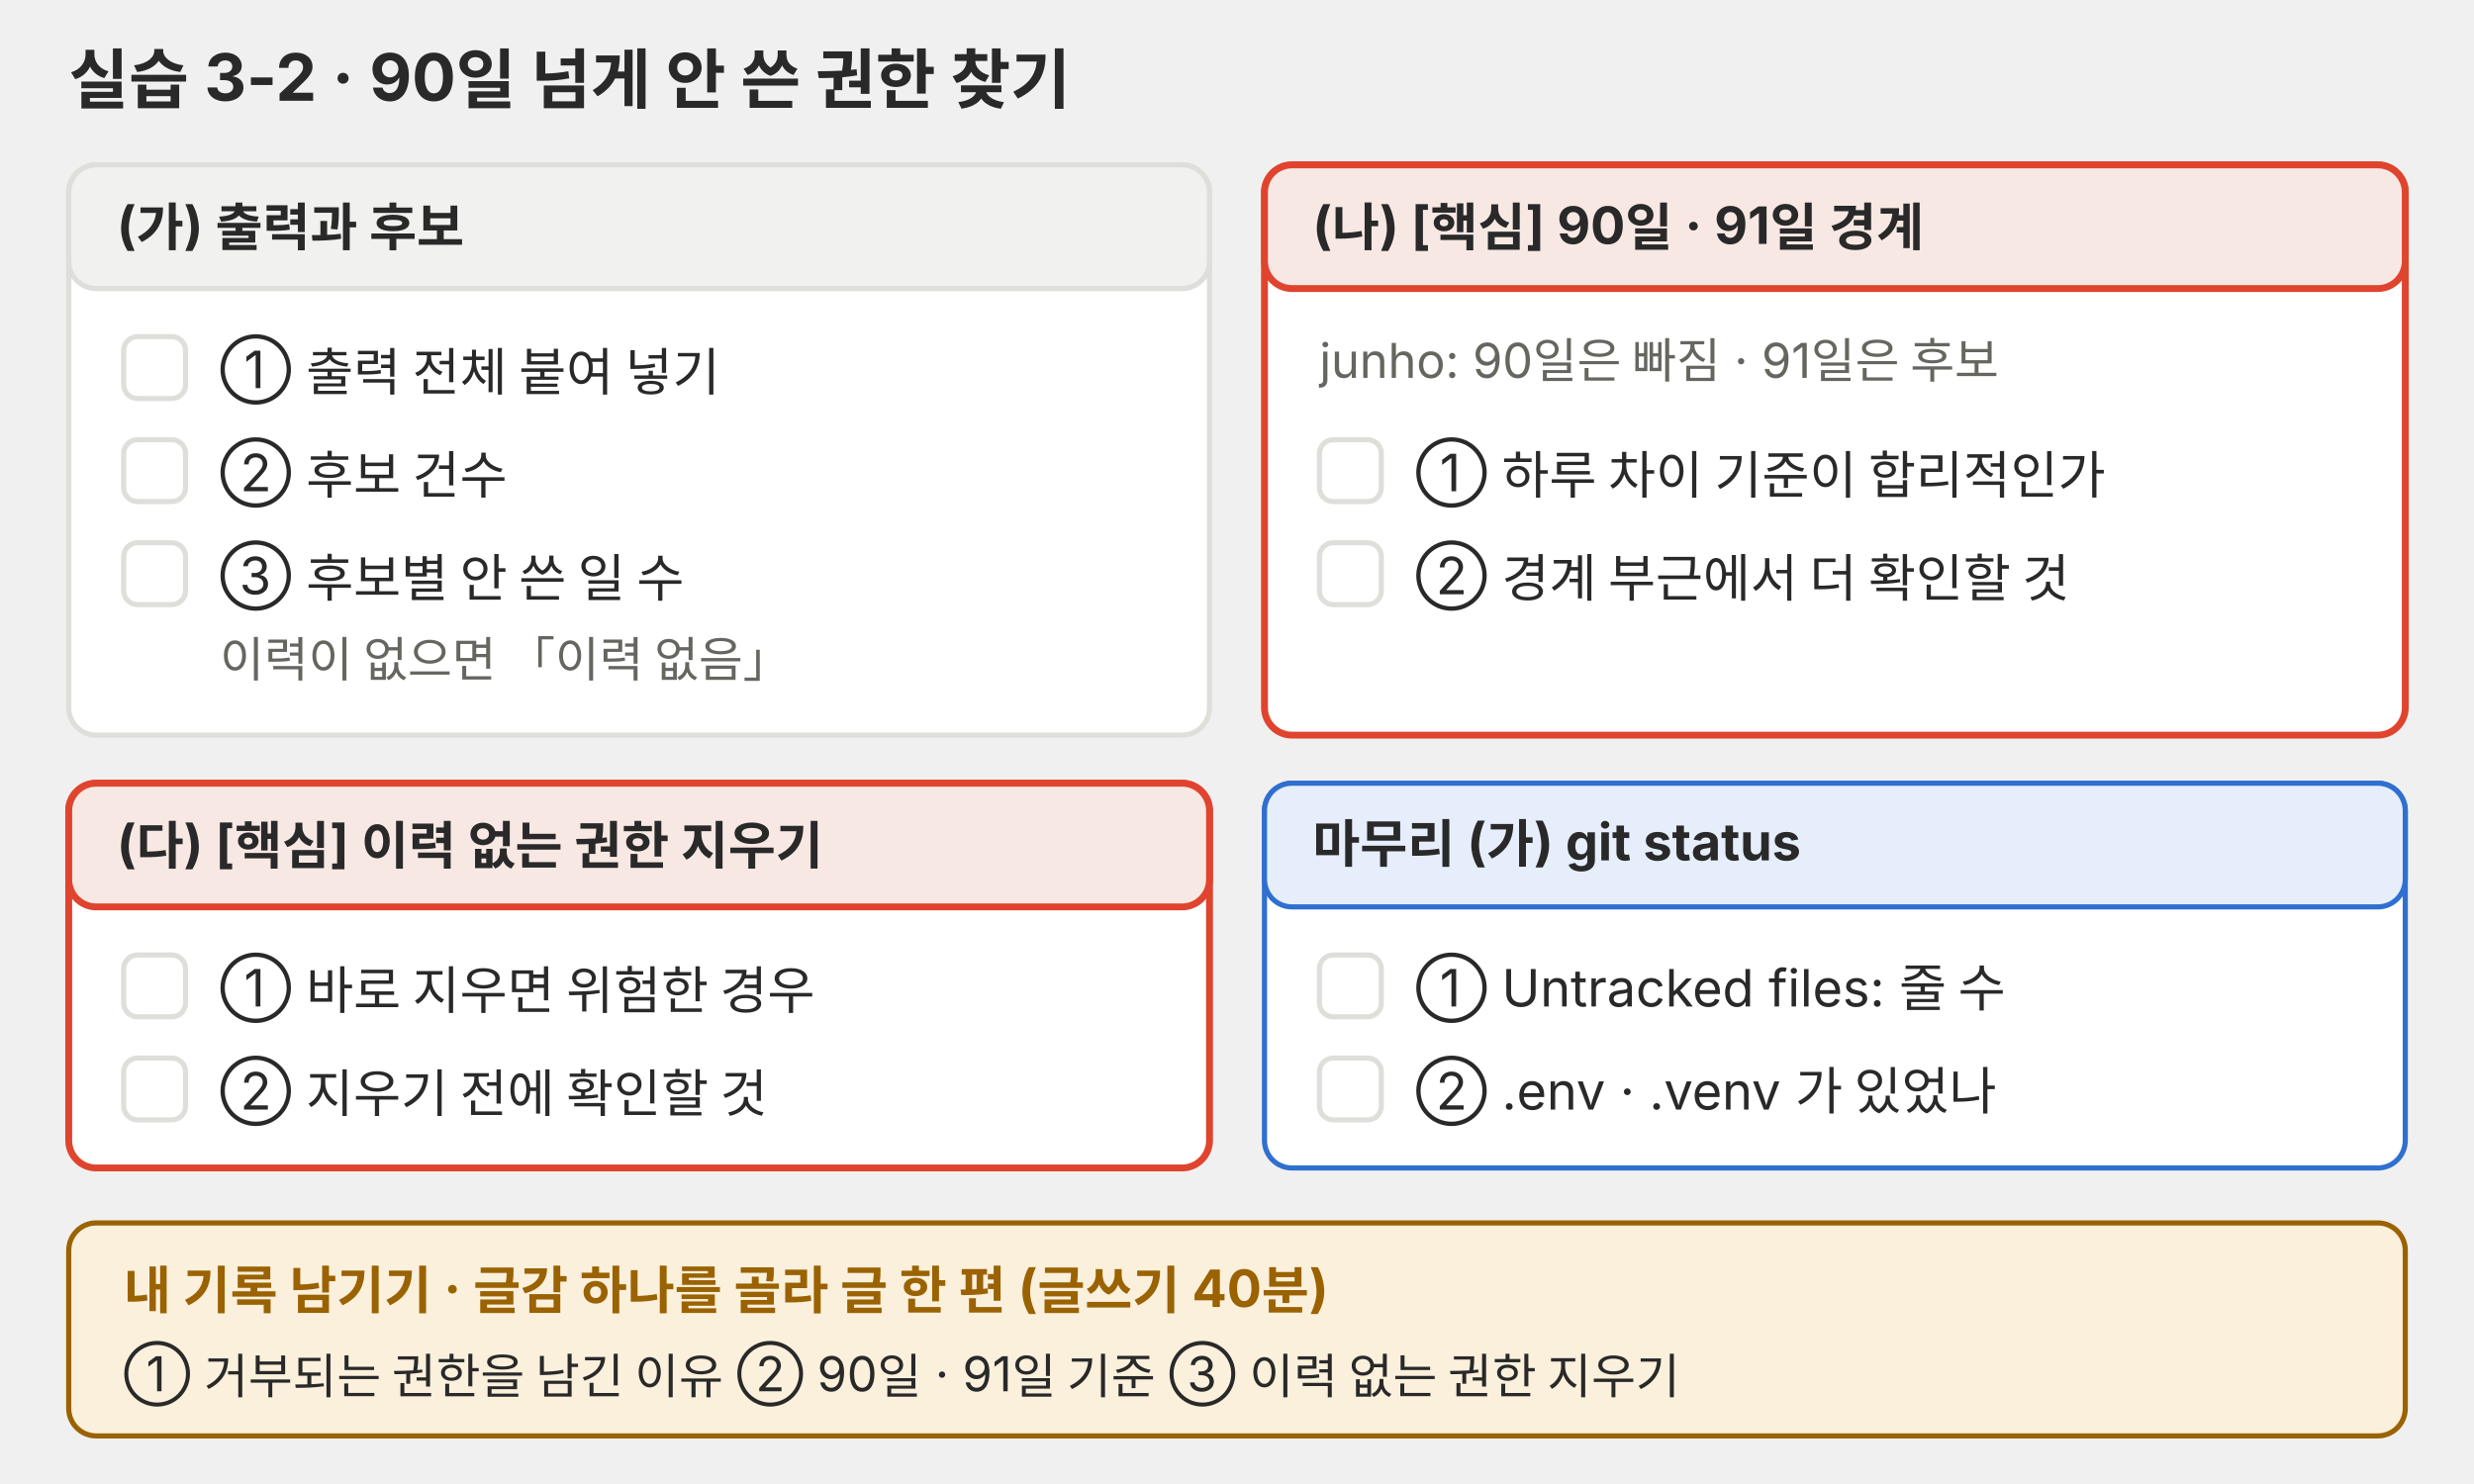
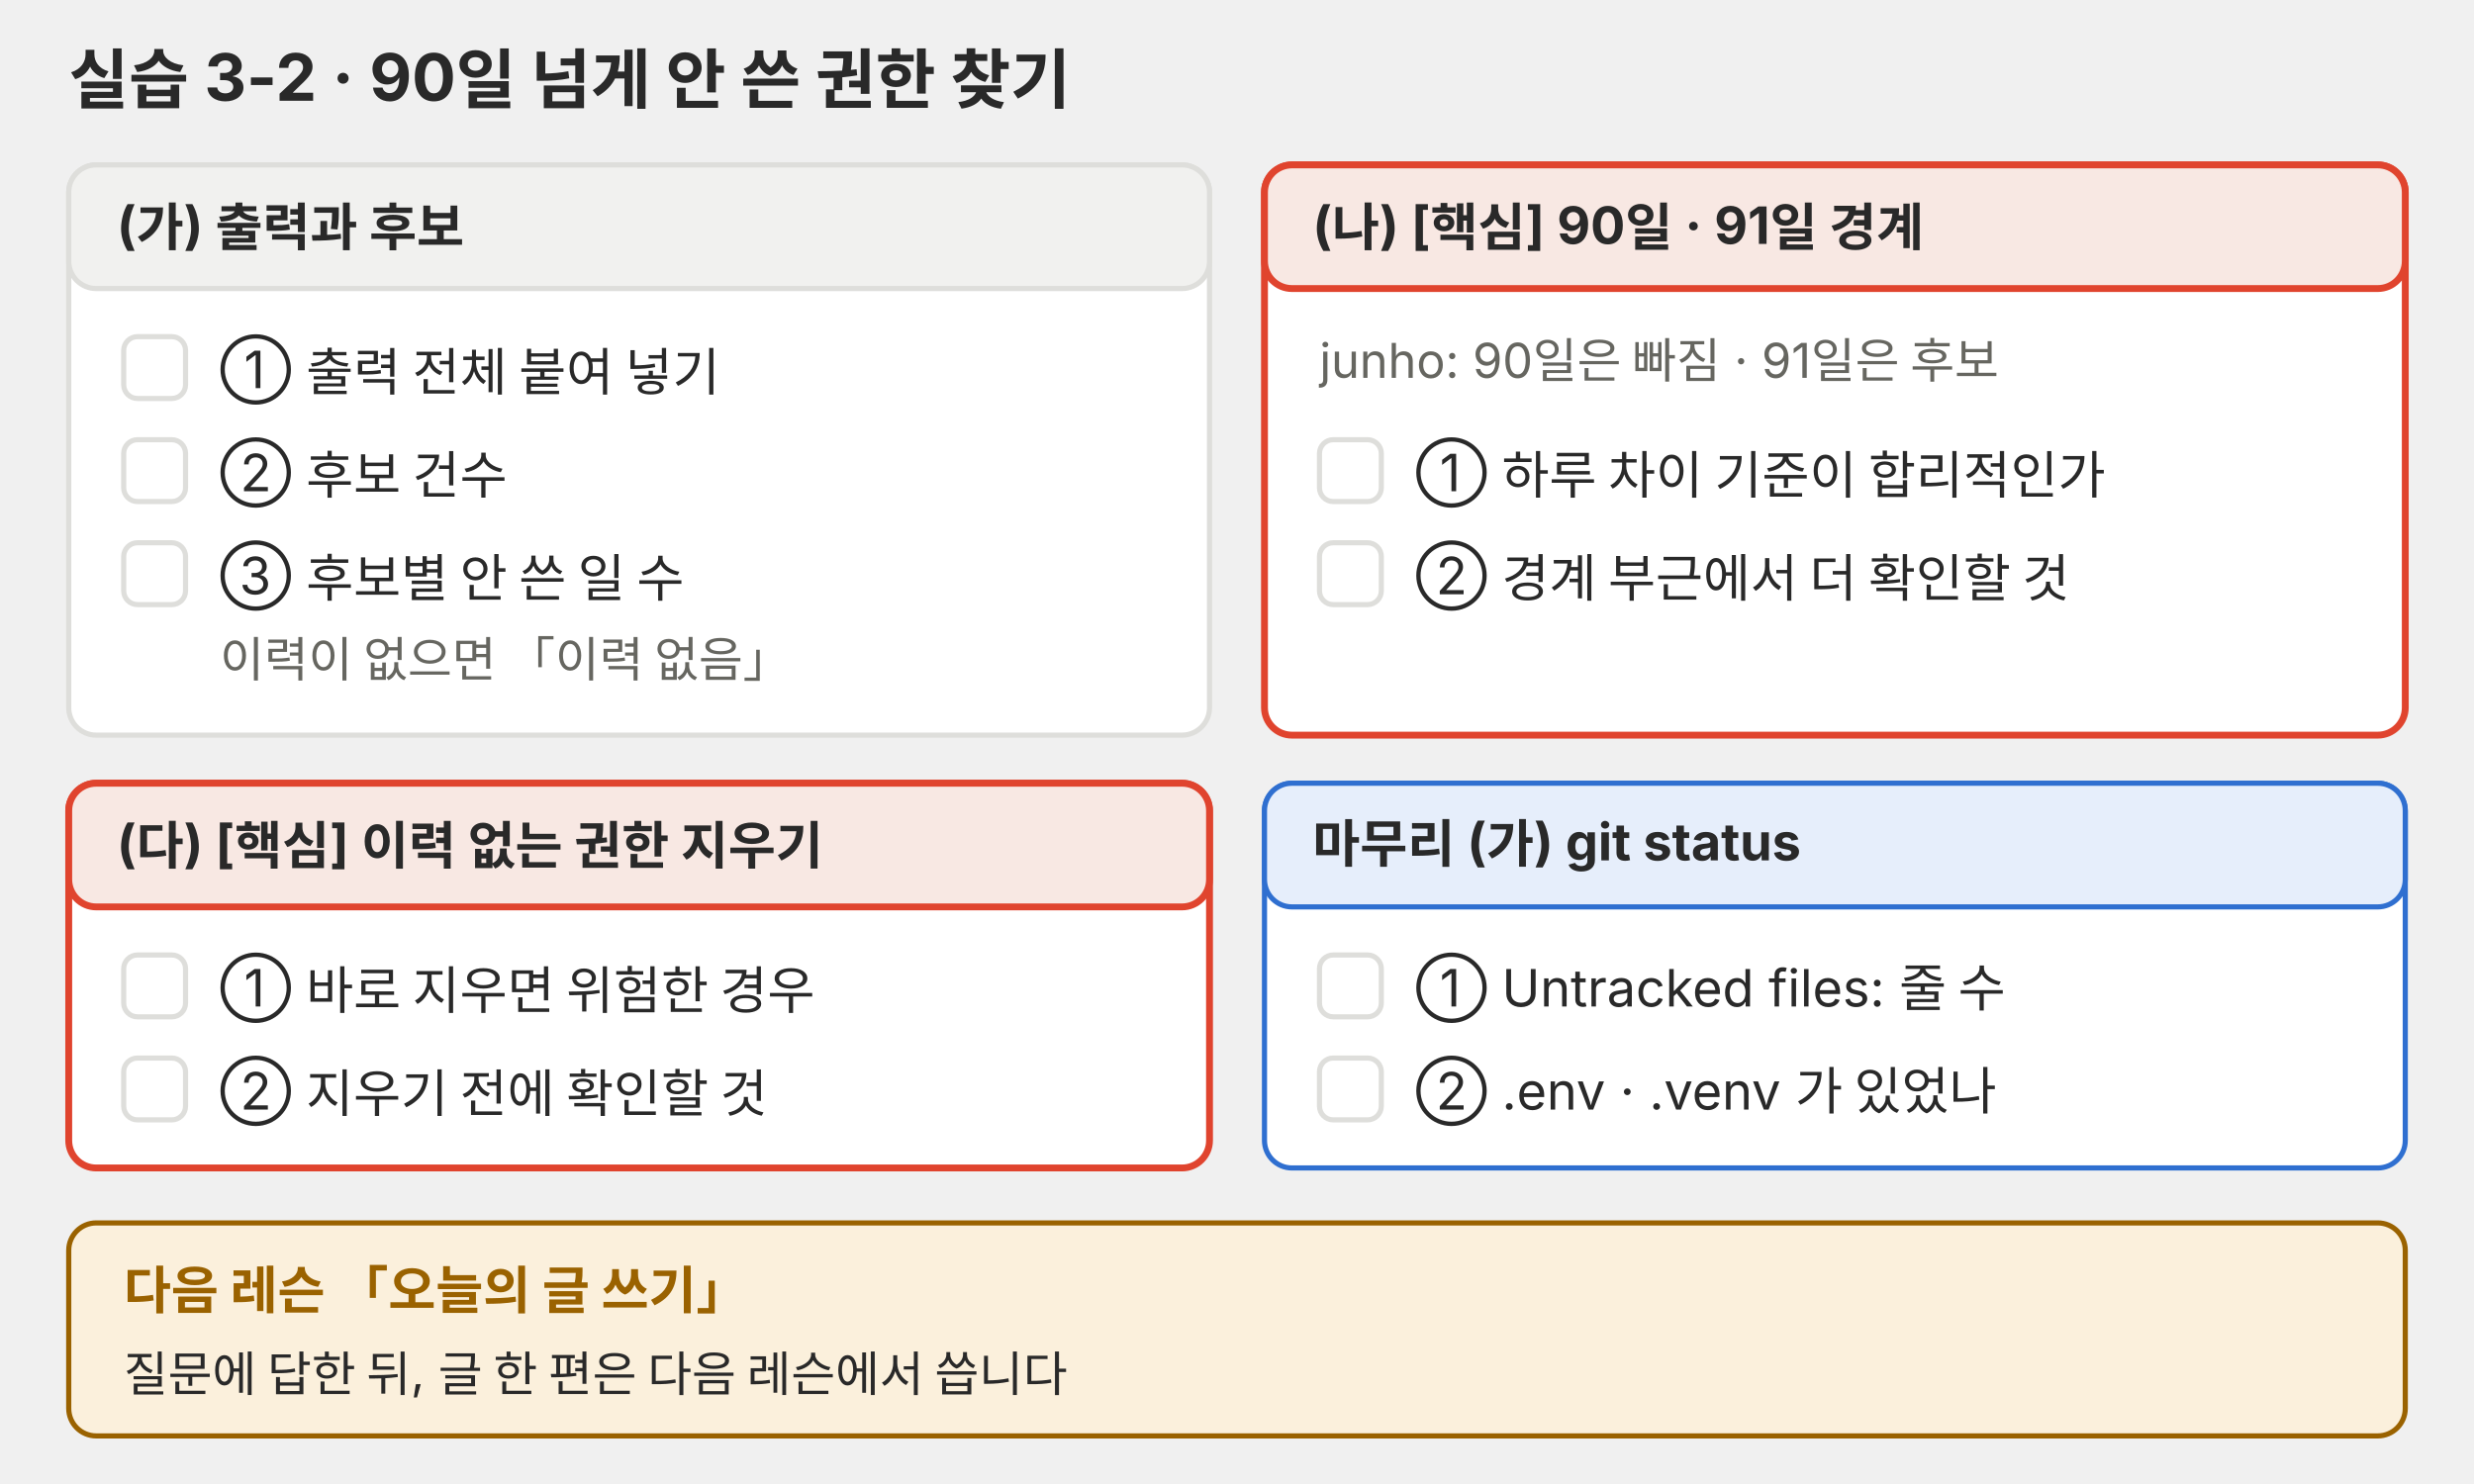
<svg xmlns="http://www.w3.org/2000/svg" viewBox="0 0 720 432" role="img">
  <defs>
    <marker id="a-p04" viewBox="0 0 10 10" refX="9" refY="5" markerWidth="7" markerHeight="7" orient="auto-start-reverse">
      <path d="M0,0 L10,5 L0,10 z" fill="#666660" />
    </marker>
  </defs>
  <g font-family="Pretendard, 'Noto Sans KR', -apple-system, 'Segoe UI', sans-serif">
    <text x="20" y="30" font-size="19" fill="#292929" font-weight="700">실습 3-2 · 90일 넘게 안 쓴 권한 찾기</text>
    <rect x="20" y="48" width="332" height="166" rx="8" fill="#ffffff" stroke="#dededb" stroke-width="1.5" />
    <rect x="20" y="48" width="332" height="36" rx="8" fill="#f1f1ef" stroke="#dededb" stroke-width="1.5" />
    <text x="34" y="71" font-size="15" fill="#292929" font-weight="700">(가) 출력과 후보</text>
    <rect x="36" y="98" width="18" height="18" rx="4" fill="#ffffff" stroke="#dededb" stroke-width="1.5" />
    <text x="64" y="113" font-size="15" fill="#292929">① 출력 전체 붙여 넣기</text>
    <rect x="36" y="128" width="18" height="18" rx="4" fill="#ffffff" stroke="#dededb" stroke-width="1.5" />
    <text x="64" y="143" font-size="15" fill="#292929">② 후보 건수</text>
    <rect x="36" y="158" width="18" height="18" rx="4" fill="#ffffff" stroke="#dededb" stroke-width="1.5" />
    <text x="64" y="173" font-size="15" fill="#292929">③ 후보별 안 쓴 일 수</text>
    <text x="64" y="197" font-size="14" fill="#666660">이력이 없으면 「이력 없음」</text>
    <rect x="368" y="48" width="332" height="166" rx="8" fill="#ffffff" stroke="#e0442e" stroke-width="2" />
    <rect x="368" y="48" width="332" height="36" rx="8" fill="#f8e8e3" stroke="#e0442e" stroke-width="2" />
    <text x="382" y="71" font-size="15" fill="#292929" font-weight="700">(나) [핵심] 90일 · 91일 경계</text>
    <text x="384" y="110" font-size="14" fill="#666660">junho: 90일은 빠짐 · 91일은 후보</text>
    <rect x="384" y="128" width="18" height="18" rx="4" fill="#ffffff" stroke="#dededb" stroke-width="1.5" />
    <text x="412" y="143" font-size="15" fill="#292929">① 하루 차이 기준이 합리적인가</text>
    <rect x="384" y="158" width="18" height="18" rx="4" fill="#ffffff" stroke="#dededb" stroke-width="1.5" />
    <text x="412" y="173" font-size="15" fill="#292929">② 경계 부근에서 더 확인할 것</text>
    <rect x="20" y="228" width="332" height="112" rx="8" fill="#ffffff" stroke="#e0442e" stroke-width="2" />
    <rect x="20" y="228" width="332" height="36" rx="8" fill="#f8e8e3" stroke="#e0442e" stroke-width="2" />
    <text x="34" y="251" font-size="15" fill="#292929" font-weight="700">(다) [핵심] 이력 없는 권한 지우기</text>
    <rect x="36" y="278" width="18" height="18" rx="4" fill="#ffffff" stroke="#dededb" stroke-width="1.5" />
    <text x="64" y="293" font-size="15" fill="#292929">① 바로 지우면 위험한 경우</text>
    <rect x="36" y="308" width="18" height="18" rx="4" fill="#ffffff" stroke="#dededb" stroke-width="1.5" />
    <text x="64" y="323" font-size="15" fill="#292929">② 지우기 전에 확인할 것</text>
    <rect x="368" y="228" width="332" height="112" rx="8" fill="#ffffff" stroke="#2f6fd0" stroke-width="1.5" />
    <rect x="368" y="228" width="332" height="36" rx="8" fill="#e6eefb" stroke="#2f6fd0" stroke-width="1.5" />
    <text x="382" y="251" font-size="15" fill="#292929" font-weight="700">마무리 (가) git status</text>
    <rect x="384" y="278" width="18" height="18" rx="4" fill="#ffffff" stroke="#dededb" stroke-width="1.5" />
    <text x="412" y="293" font-size="15" fill="#292929">① Untracked files: 줄 수</text>
    <rect x="384" y="308" width="18" height="18" rx="4" fill="#ffffff" stroke="#dededb" stroke-width="1.5" />
    <text x="412" y="323" font-size="15" fill="#292929">② .env · .venv 가 있었나</text>
    <rect x="20" y="356" width="680" height="62" rx="8" fill="#fbf0dc" stroke="#9a6200" stroke-width="1.5" />
-     <text x="36" y="381" font-size="15" fill="#9a6200" font-weight="700">내 기록 남기기 · 글감 하나를 골라 글 한 편 (글쓰기 40분)</text>
-     <text x="36" y="405" font-size="14" fill="#292929">① 거부되는 권한을 남긴 이유  ② 90일 · 91일 기준  ③ 이력 없는 권한 지우기</text>
+     <text x="36" y="381" font-size="15" fill="#9a6200" font-weight="700">다음 레슨 「오늘의 글 쓰기」</text>
+     <text x="36" y="405" font-size="14" fill="#292929">질문에 답한 뒤, 글 한 편은 다음 레슨에서 씁니다</text>
  </g>
</svg>
